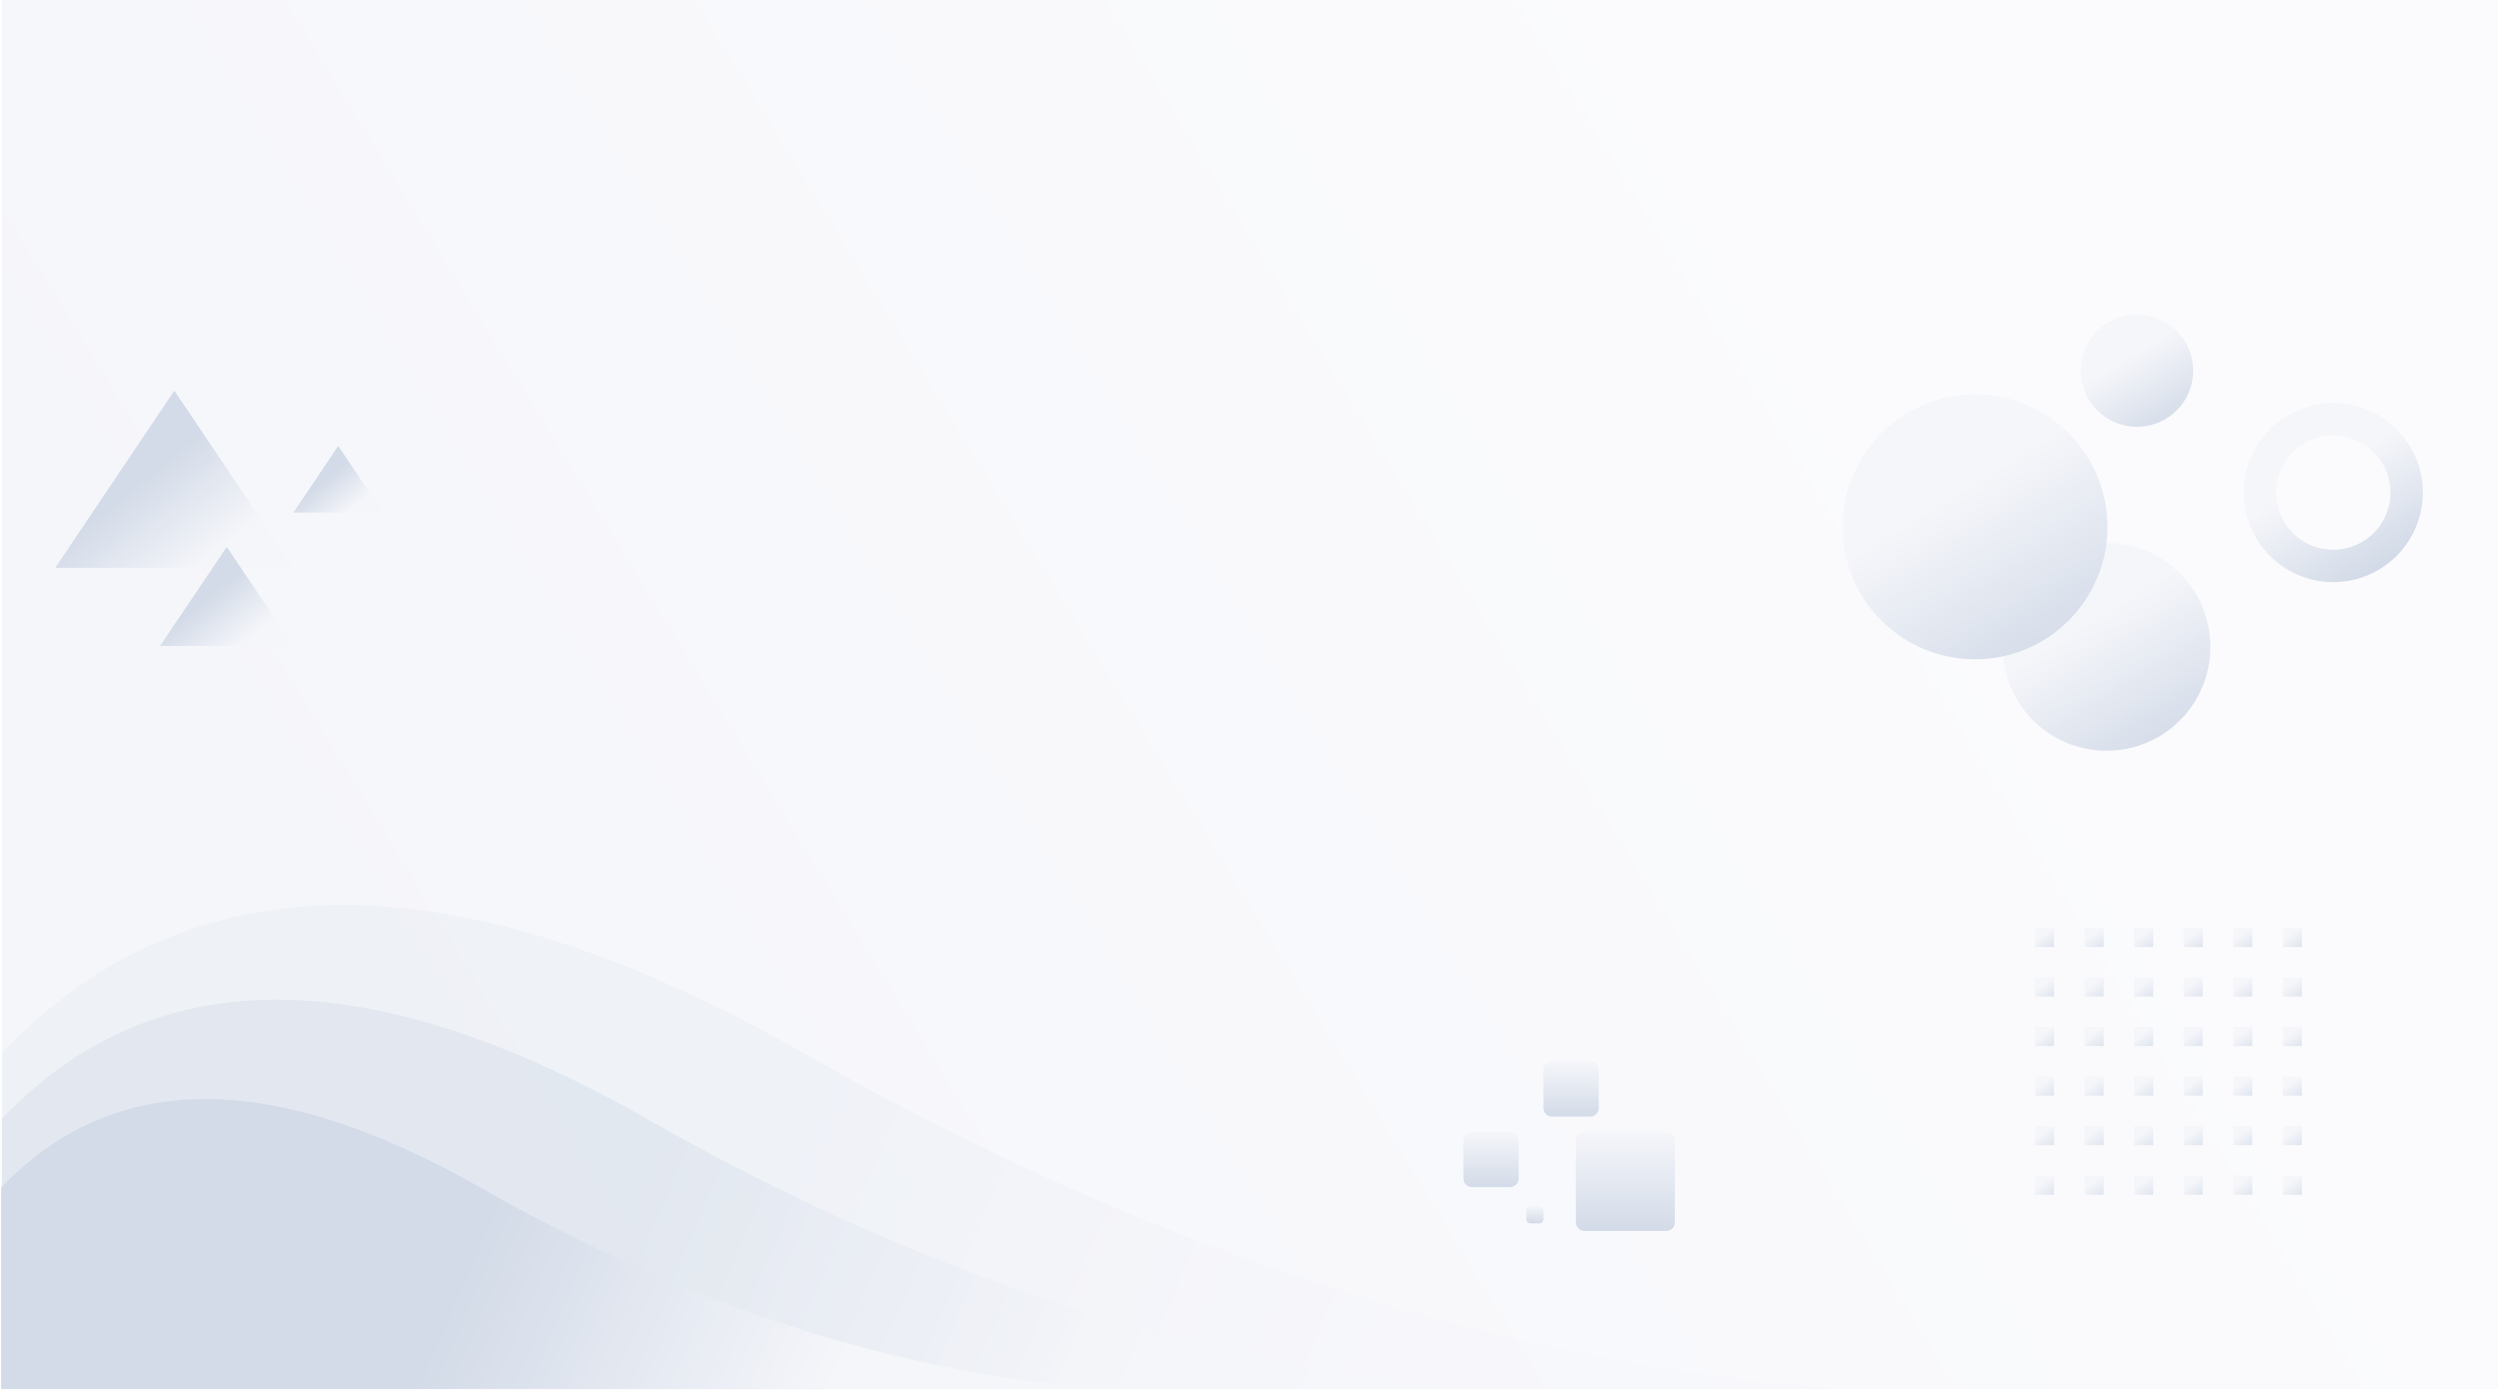
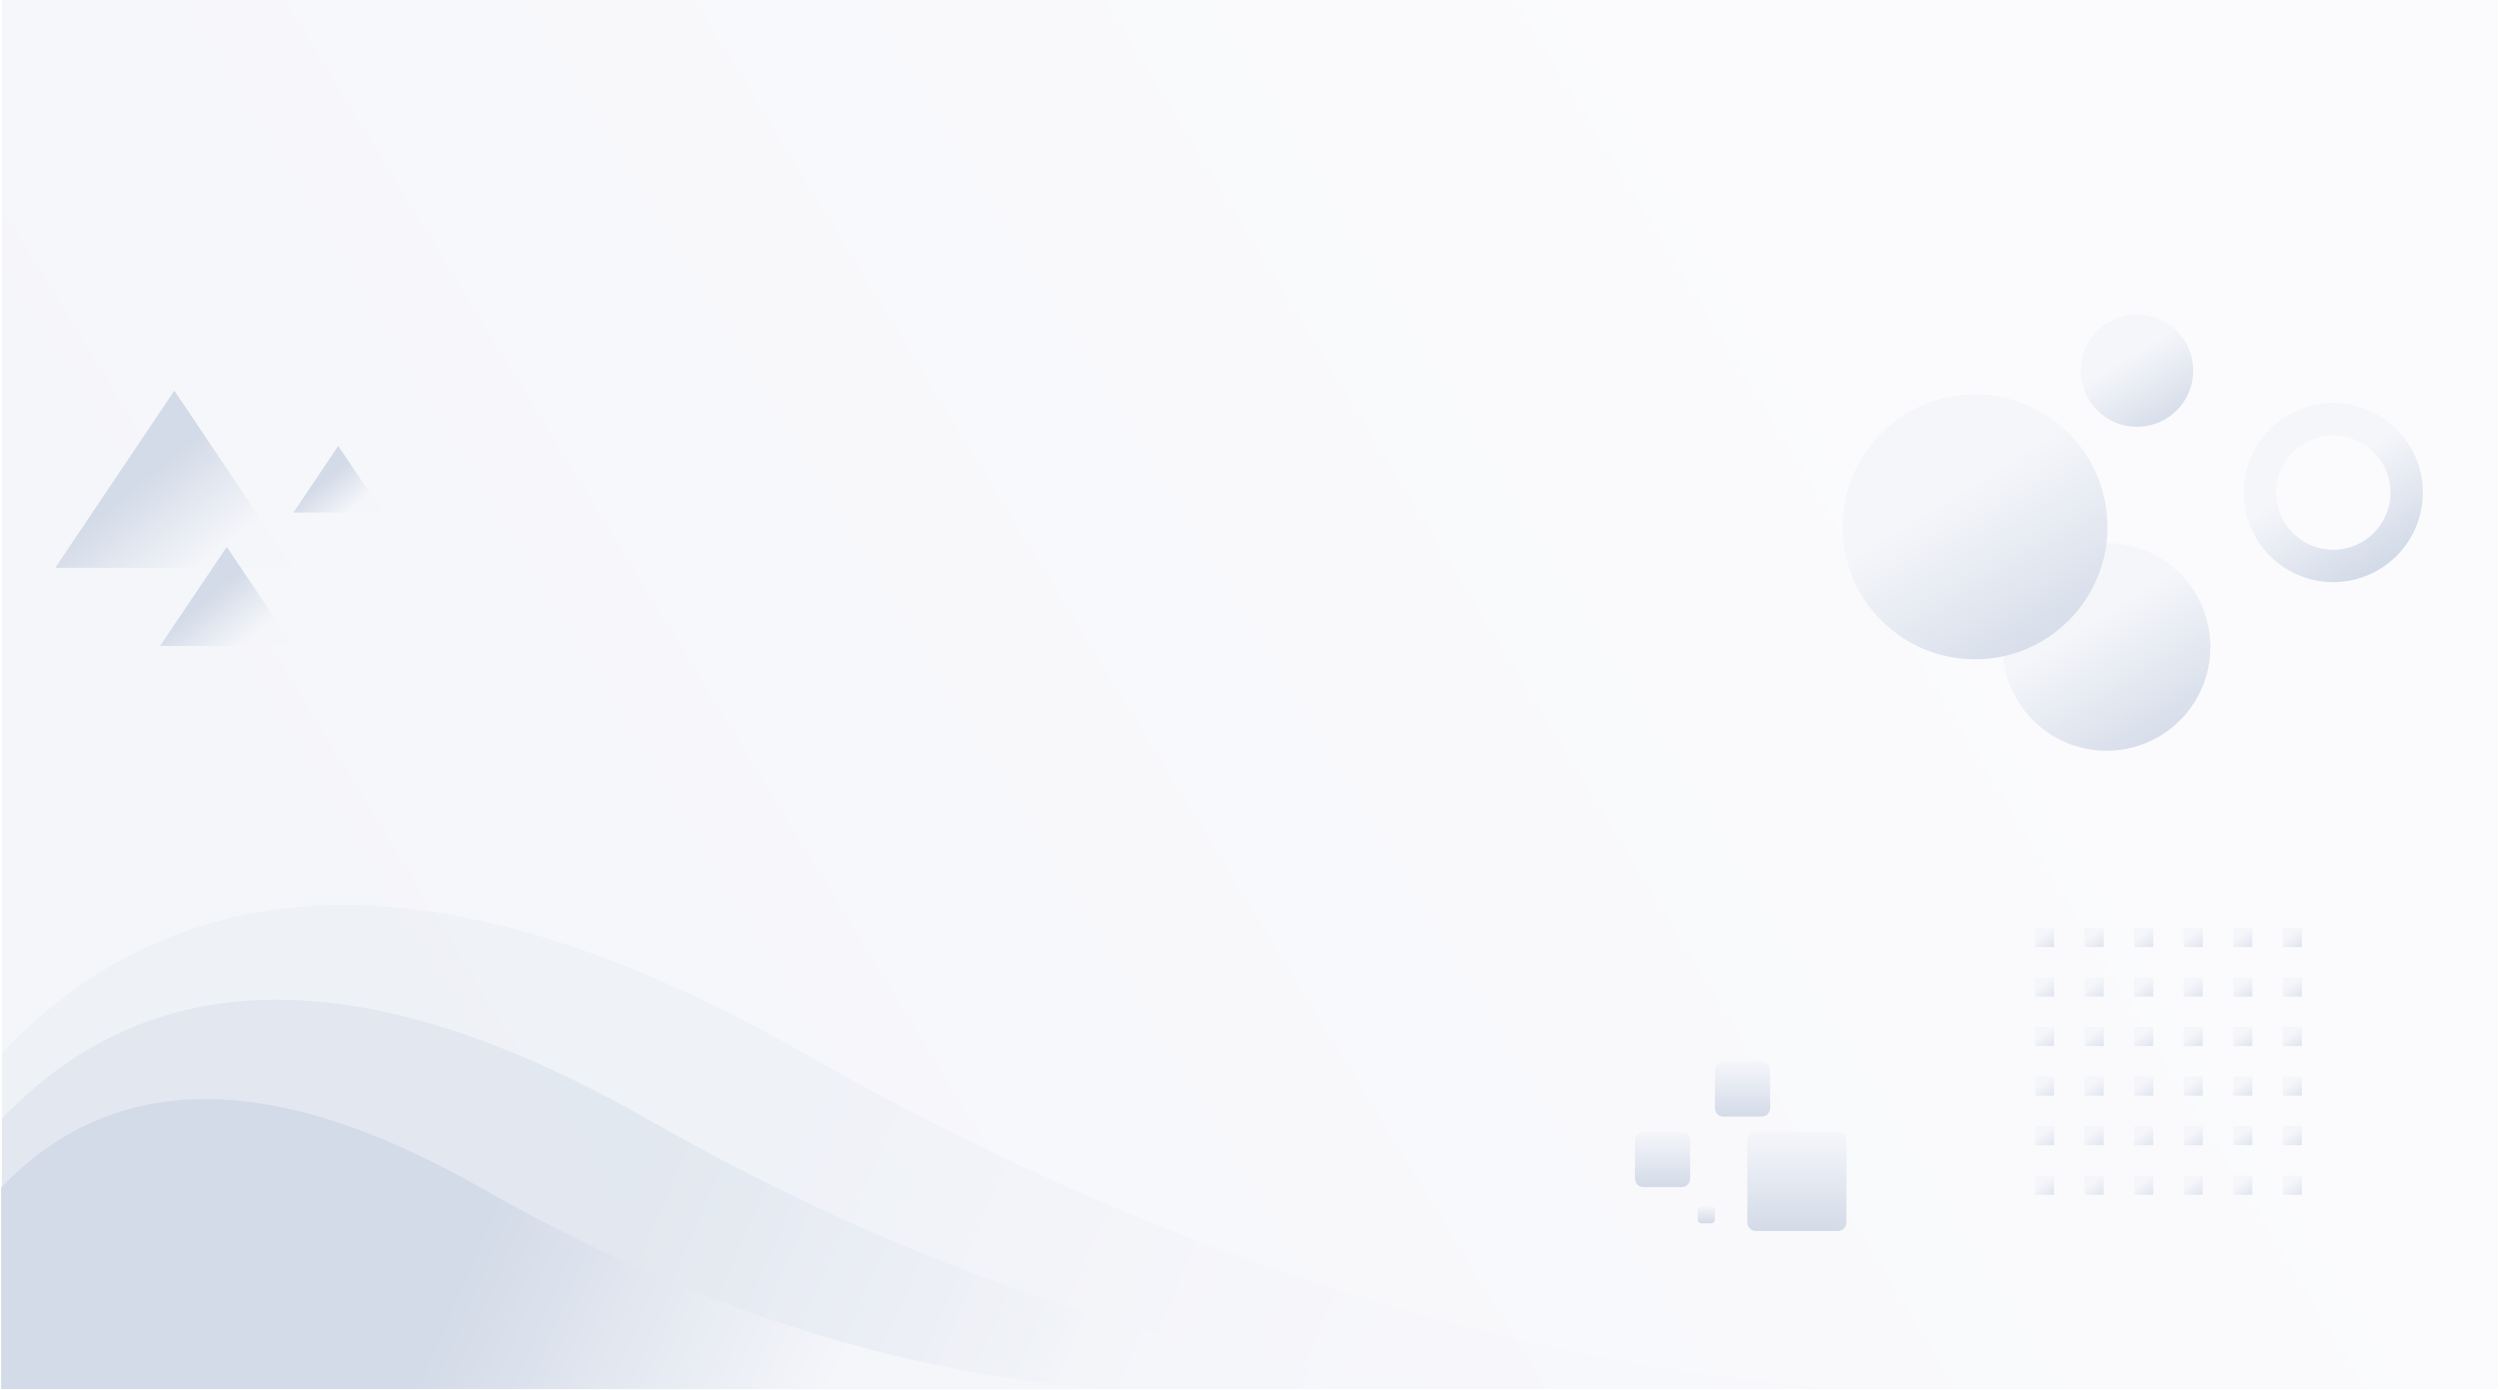
<svg xmlns="http://www.w3.org/2000/svg" width="1312px" height="729px" viewBox="0 0 1312 729" version="1.1">
  <defs>
    <linearGradient x1="18.153%" y1="39.032%" x2="91.138%" y2="63.779%" id="linearGradient-1">
      <stop stop-color="#FBFBFD" offset="0%" />
      <stop stop-color="#F5F6FA" offset="100%" />
      <stop stop-color="#F5F6FA" offset="100%" />
    </linearGradient>
    <linearGradient x1="81.09%" y1="100%" x2="42.934%" y2="37.187%" id="linearGradient-2">
      <stop stop-color="#D3DBE8" offset="0%" />
      <stop stop-color="#F5F6FA" offset="100%" />
    </linearGradient>
    <linearGradient x1="50%" y1="100%" x2="50%" y2="0%" id="linearGradient-3">
      <stop stop-color="#D3DBE8" offset="0%" />
      <stop stop-color="#F5F6FA" offset="100%" />
    </linearGradient>
    <linearGradient x1="81.09%" y1="77.677%" x2="42.934%" y2="42.908%" id="linearGradient-4">
      <stop stop-color="#F5F6FA" offset="0%" />
      <stop stop-color="#D3DBE8" offset="100%" />
    </linearGradient>
    <linearGradient x1="81.09%" y1="53.457%" x2="42.934%" y2="49.114%" id="linearGradient-5">
      <stop stop-color="#F5F6FA" offset="0%" />
      <stop stop-color="#D3DBE8" offset="100%" />
    </linearGradient>
    <linearGradient x1="81.09%" y1="53.457%" x2="42.934%" y2="49.114%" id="linearGradient-6">
      <stop stop-color="#F5F6FA" offset="0%" />
      <stop stop-color="#D3DBE8" offset="100%" />
    </linearGradient>
    <linearGradient x1="81.09%" y1="53.458%" x2="42.934%" y2="49.114%" id="linearGradient-7">
      <stop stop-color="#F5F6FA" offset="0%" />
      <stop stop-color="#D3DBE8" offset="100%" />
    </linearGradient>
    <linearGradient x1="117.774%" y1="140.858%" x2="42.934%" y2="37.187%" id="linearGradient-8">
      <stop stop-color="#D3DBE8" offset="0%" />
      <stop stop-color="#F5F6FA" offset="100%" />
    </linearGradient>
    <linearGradient x1="81.09%" y1="77.592%" x2="42.934%" y2="42.93%" id="linearGradient-9">
      <stop stop-color="#F5F6FA" offset="0%" />
      <stop stop-color="#D3DBE8" offset="100%" />
    </linearGradient>
    <linearGradient x1="81.09%" y1="77.727%" x2="42.934%" y2="42.895%" id="linearGradient-10">
      <stop stop-color="#F5F6FA" offset="0%" />
      <stop stop-color="#D3DBE8" offset="100%" />
    </linearGradient>
  </defs>
  <g id="Page-1" stroke="none" stroke-width="1" fill="none" fill-rule="evenodd">
    <g id="Desktop-HD" transform="translate(-64, -65)">
      <g id="Group-6" transform="translate(64.58248, 65)">
        <rect id="Rectangle" fill="url(#linearGradient-1)" transform="translate(655.4175, 364.5) scale(-1, 1) translate(-655.4175, -364.5) " x="0.418" y="0" width="1310" height="729" />
        <circle id="Oval" stroke="url(#linearGradient-2)" stroke-width="17" cx="1223.918" cy="258.5" r="38.5" />
-         <rect id="Rectangle-Copy-41" fill="url(#linearGradient-3)" x="800.418" y="633" width="9" height="9" rx="2" />
+         <rect id="Rectangle-Copy-41" fill="url(#linearGradient-3)" x="890.418" y="633" width="9" height="9" rx="2" />
        <polygon id="Triangle-Copy-2" fill="url(#linearGradient-4)" points="90.918 205 153.418 298 28.418 298" />
        <path d="M0.418,552.604 C99.219,449.132 239.376,449.132 420.891,552.604 C602.405,656.076 784.247,714.875 966.418,729 L0.418,729 L0.418,552.604 Z" id="Rectangle" fill="url(#linearGradient-5)" opacity="0.2" />
        <circle id="Oval-Copy-2" fill="url(#linearGradient-2)" cx="1104.918" cy="339.5" r="54.5" />
        <circle id="Oval-Copy" fill="url(#linearGradient-2)" cx="1120.918" cy="194.5" r="29.5" />
        <path d="M0.418,587.093 C79.905,503.852 192.664,503.852 338.696,587.093 C484.728,670.334 631.023,717.636 777.582,729 L0.418,729 L0.418,587.093 Z" id="Rectangle" fill="url(#linearGradient-6)" opacity="0.45" />
        <path d="M0,623.271 C59.117,561.351 142.98,561.351 251.587,623.271 C360.195,685.192 469,720.378 578,728.831 L0,728.831 L0,623.271 Z" id="Rectangle" fill="url(#linearGradient-7)" />
        <circle id="Oval" fill="url(#linearGradient-2)" cx="1035.918" cy="276.5" r="69.5" />
        <g id="Group-2" transform="translate(1067.418, 487)" fill="url(#linearGradient-8)">
          <rect id="Rectangle" x="0" y="130" width="10" height="10" />
          <rect id="Rectangle-Copy-6" x="0" y="104" width="10" height="10" />
          <rect id="Rectangle-Copy" x="26" y="130" width="10" height="10" />
          <rect id="Rectangle-Copy-7" x="26" y="104" width="10" height="10" />
          <rect id="Rectangle-Copy-2" x="52" y="130" width="10" height="10" />
          <rect id="Rectangle-Copy-8" x="52" y="104" width="10" height="10" />
          <rect id="Rectangle-Copy-3" x="78" y="130" width="10" height="10" />
          <rect id="Rectangle-Copy-9" x="78" y="104" width="10" height="10" />
          <rect id="Rectangle-Copy-4" x="104" y="130" width="10" height="10" />
          <rect id="Rectangle-Copy-10" x="104" y="104" width="10" height="10" />
          <rect id="Rectangle-Copy-5" x="130" y="130" width="10" height="10" />
          <rect id="Rectangle-Copy-11" x="130" y="104" width="10" height="10" />
          <rect id="Rectangle-Copy-17" x="0" y="78" width="10" height="10" />
          <rect id="Rectangle-Copy-16" x="26" y="78" width="10" height="10" />
          <rect id="Rectangle-Copy-15" x="52" y="78" width="10" height="10" />
          <rect id="Rectangle-Copy-14" x="78" y="78" width="10" height="10" />
          <rect id="Rectangle-Copy-13" x="104" y="78" width="10" height="10" />
          <rect id="Rectangle-Copy-12" x="130" y="78" width="10" height="10" />
          <rect id="Rectangle-Copy-23" x="0" y="52" width="10" height="10" />
          <rect id="Rectangle-Copy-22" x="26" y="52" width="10" height="10" />
          <rect id="Rectangle-Copy-21" x="52" y="52" width="10" height="10" />
          <rect id="Rectangle-Copy-20" x="78" y="52" width="10" height="10" />
          <rect id="Rectangle-Copy-19" x="104" y="52" width="10" height="10" />
          <rect id="Rectangle-Copy-18" x="130" y="52" width="10" height="10" />
          <rect id="Rectangle-Copy-29" x="0" y="26" width="10" height="10" />
          <rect id="Rectangle-Copy-28" x="26" y="26" width="10" height="10" />
          <rect id="Rectangle-Copy-27" x="52" y="26" width="10" height="10" />
          <rect id="Rectangle-Copy-26" x="78" y="26" width="10" height="10" />
          <rect id="Rectangle-Copy-25" x="104" y="26" width="10" height="10" />
          <rect id="Rectangle-Copy-24" x="130" y="26" width="10" height="10" />
          <rect id="Rectangle-Copy-35" x="0" y="0" width="10" height="10" />
          <rect id="Rectangle-Copy-34" x="26" y="0" width="10" height="10" />
          <rect id="Rectangle-Copy-33" x="52" y="0" width="10" height="10" />
          <rect id="Rectangle-Copy-32" x="78" y="0" width="10" height="10" />
          <rect id="Rectangle-Copy-31" x="104" y="0" width="10" height="10" />
          <rect id="Rectangle-Copy-30" x="130" y="0" width="10" height="10" />
        </g>
        <polygon id="Triangle" fill="url(#linearGradient-9)" points="118.418 287 153.418 339 83.418 339" />
        <polygon id="Triangle-Copy" fill="url(#linearGradient-10)" points="176.918 234 200.418 269 153.418 269" />
-         <rect id="Rectangle-Copy-37" fill="url(#linearGradient-3)" x="826.418" y="594" width="52" height="52" rx="4.5" />
-         <rect id="Rectangle-Copy-39" fill="url(#linearGradient-3)" x="767.418" y="594" width="29" height="29" rx="4.5" />
-         <rect id="Rectangle-Copy-40" fill="url(#linearGradient-3)" x="809.418" y="557" width="29" height="29" rx="4.5" />
+         <rect id="Rectangle-Copy-37" fill="url(#linearGradient-3)" x="916.418" y="594" width="52" height="52" rx="4.5" />
+         <rect id="Rectangle-Copy-39" fill="url(#linearGradient-3)" x="857.418" y="594" width="29" height="29" rx="4.5" />
+         <rect id="Rectangle-Copy-40" fill="url(#linearGradient-3)" x="899.418" y="557" width="29" height="29" rx="4.5" />
      </g>
    </g>
  </g>
</svg>
